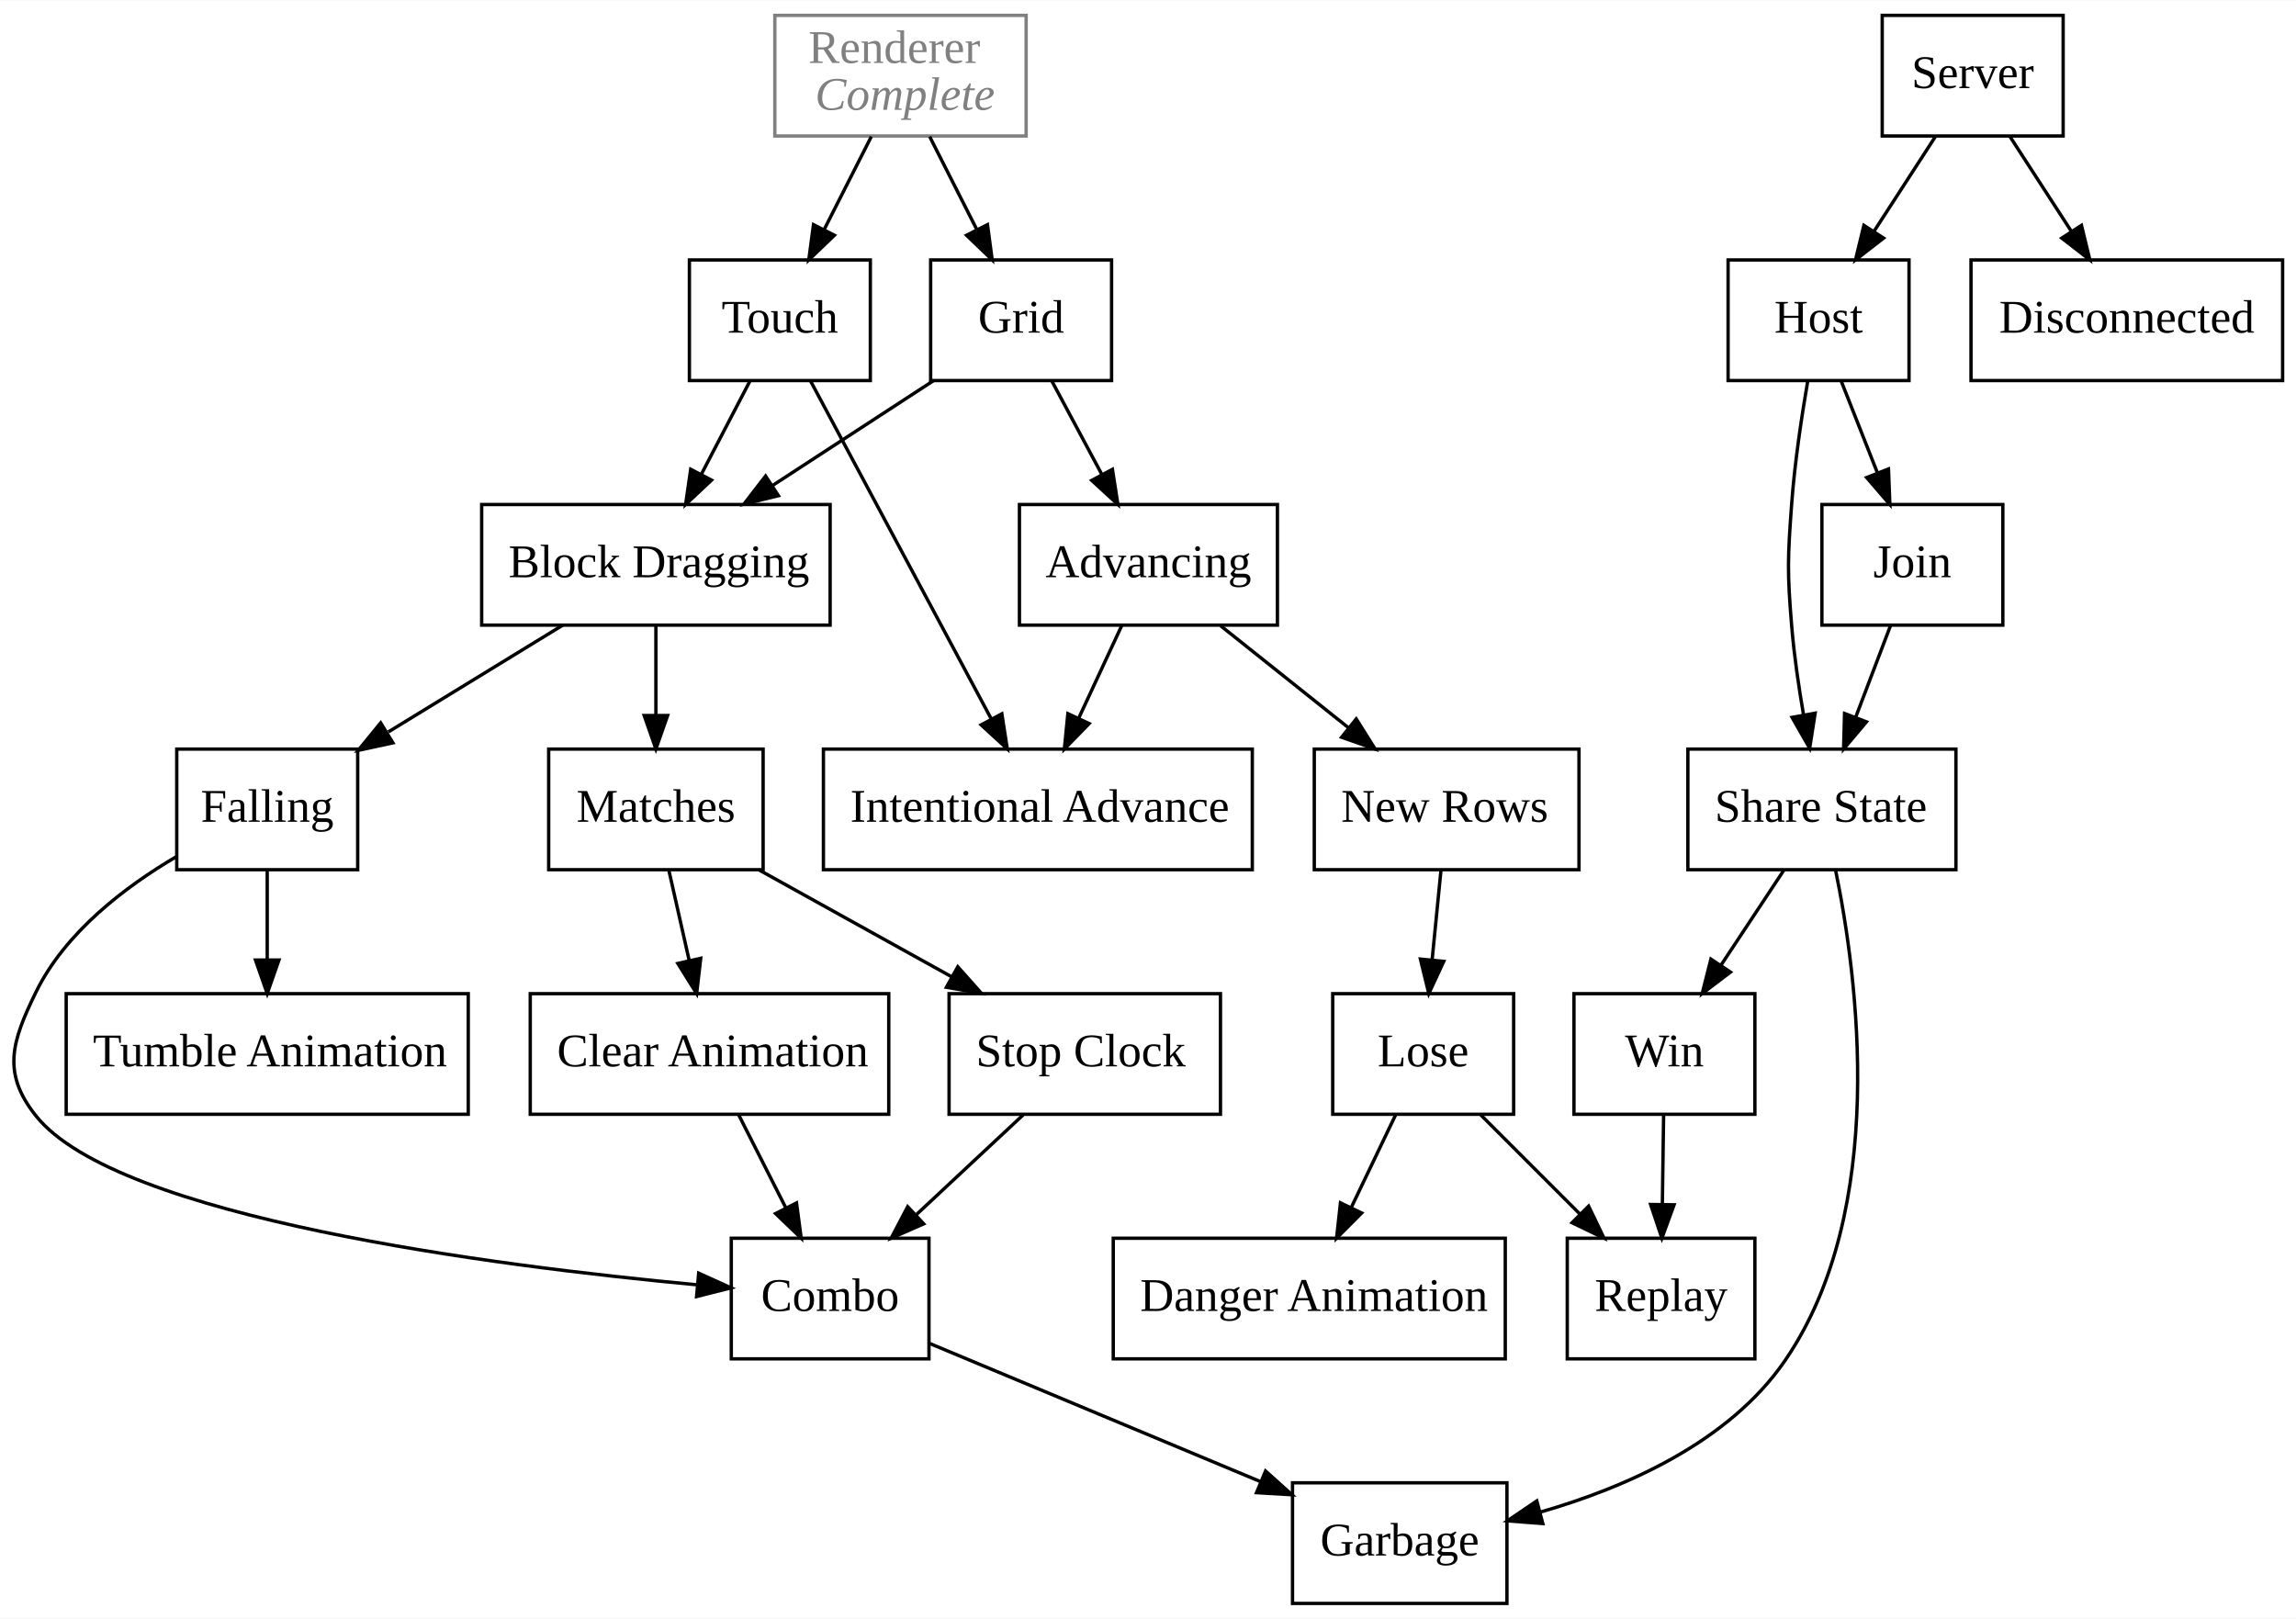
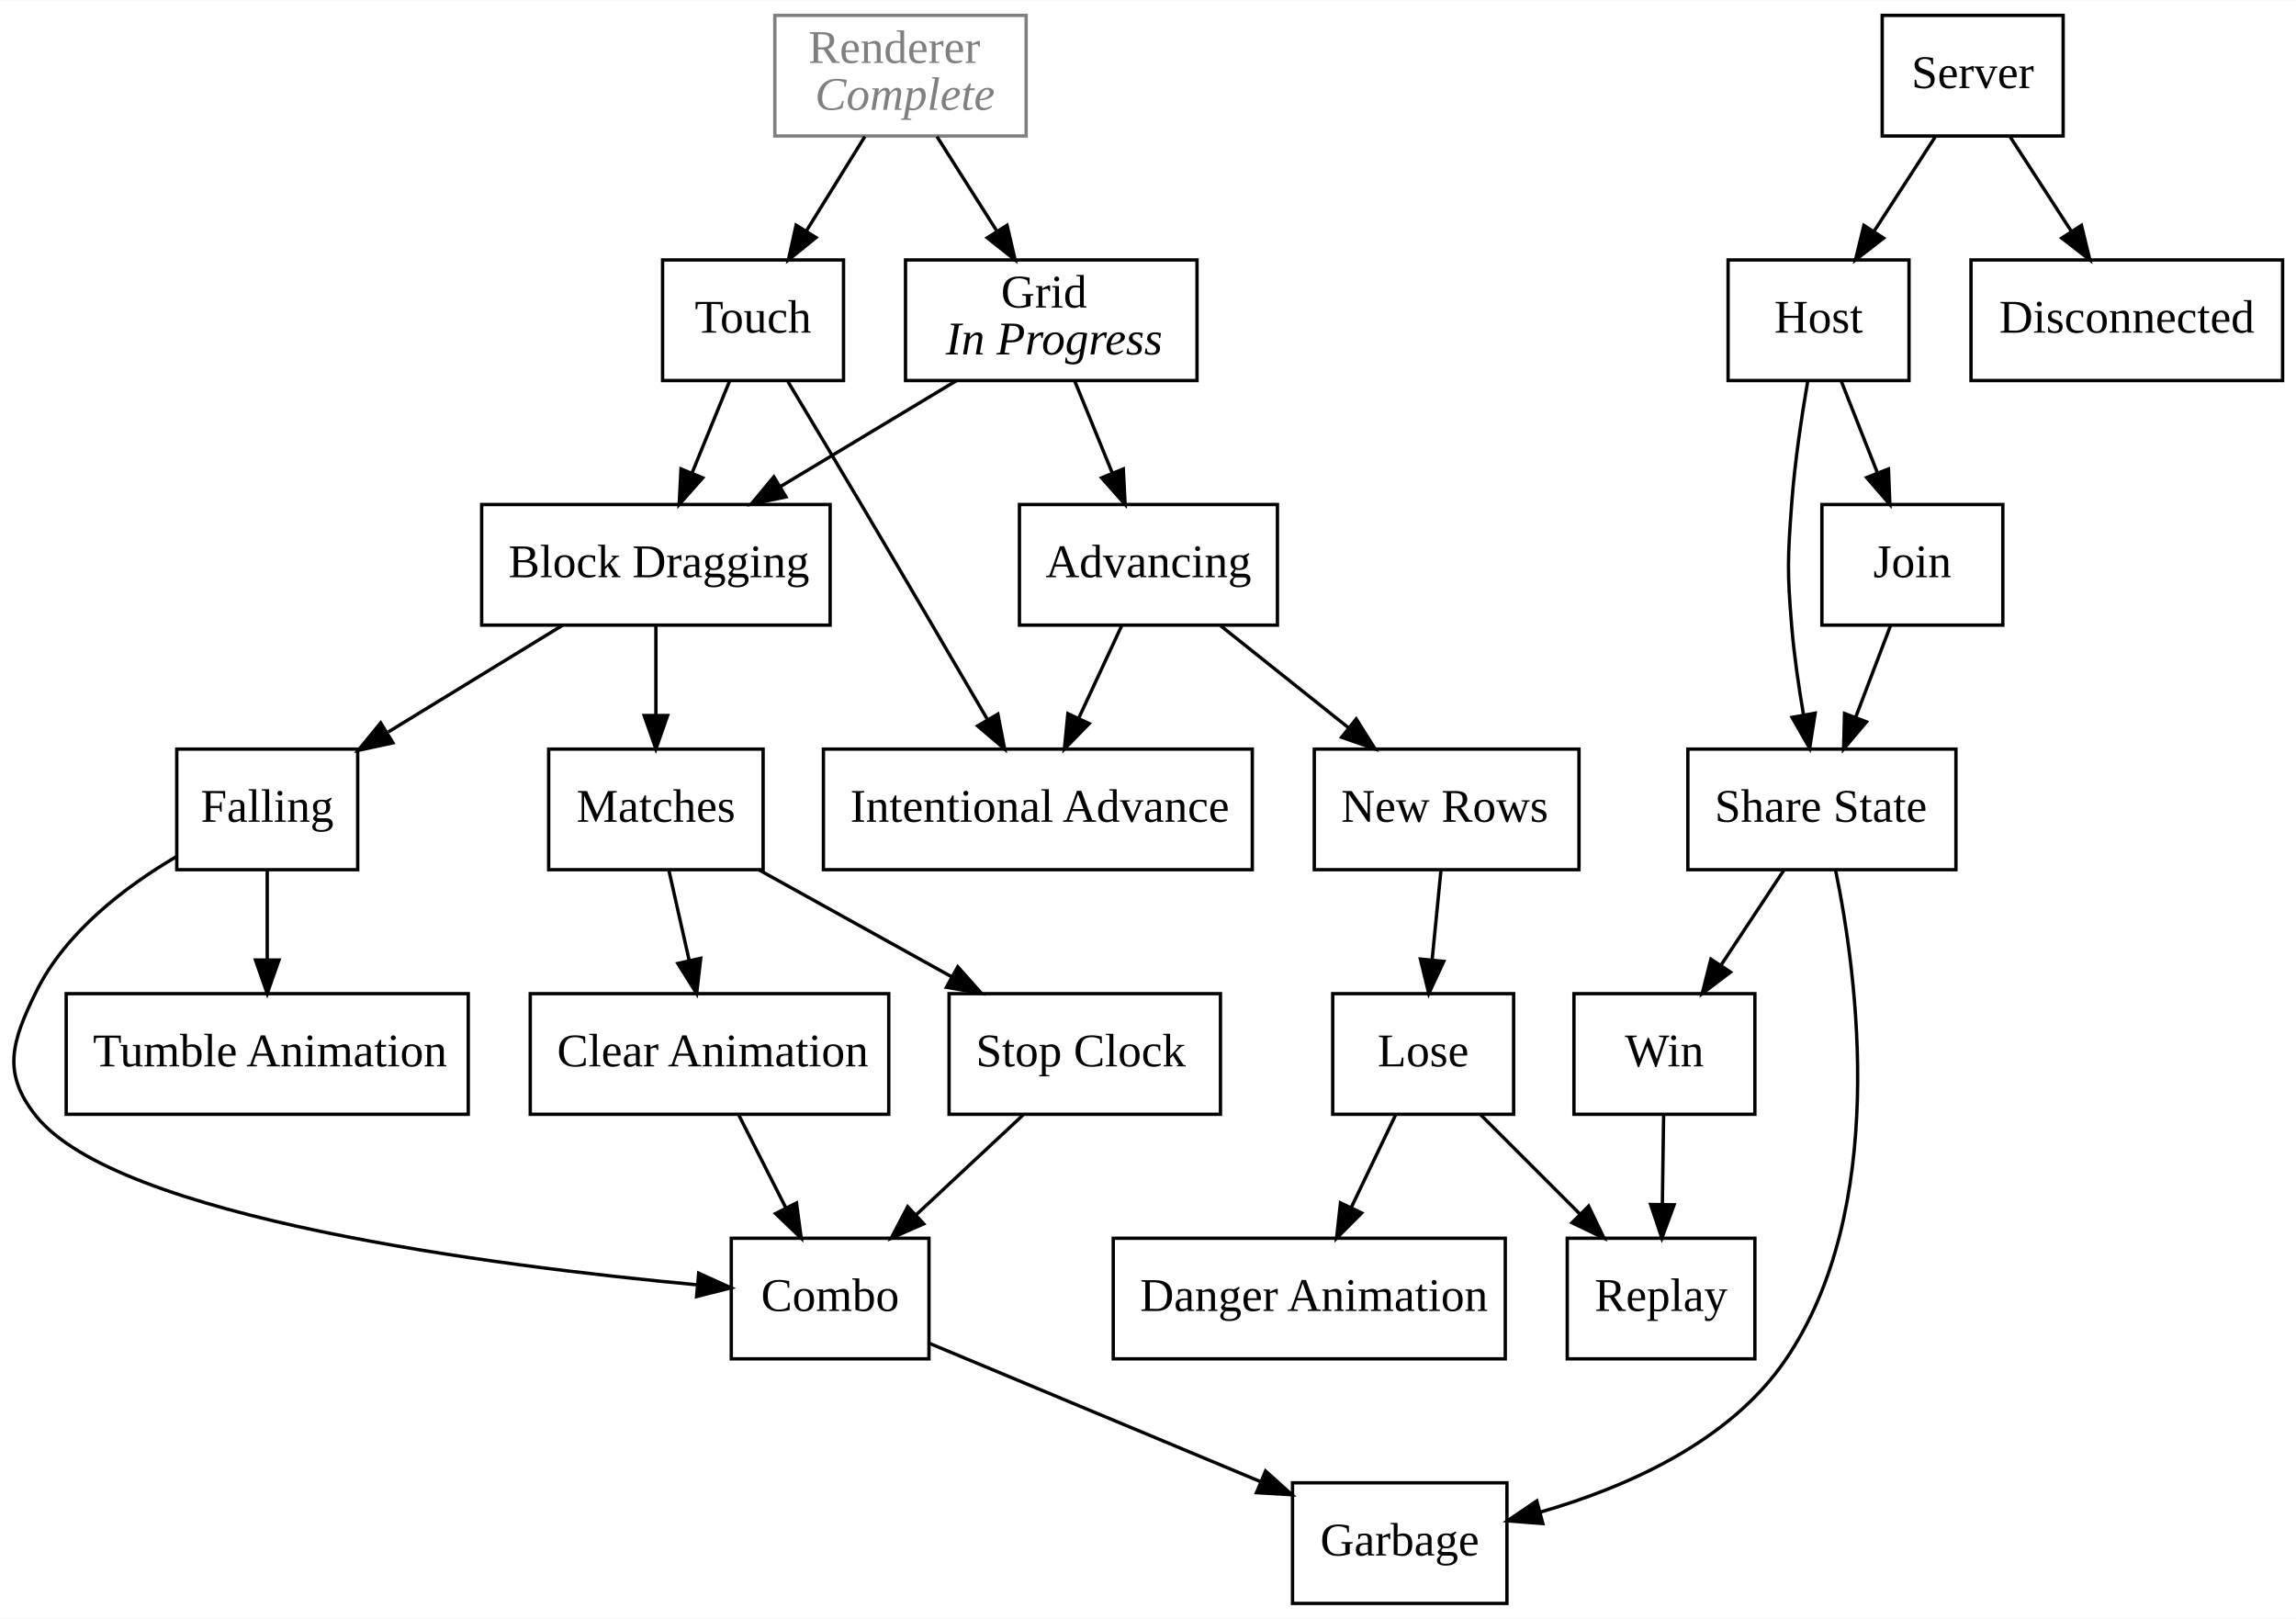
<svg xmlns="http://www.w3.org/2000/svg" width="685pt" height="483pt" viewBox="0.00 0.00 685.25 483.00">
  <g id="graph0" class="graph" transform="scale(1 1) rotate(0) translate(4 479)">
    <polygon fill="white" stroke="none" points="-4,4 -4,-479 681.254,-479 681.254,4 -4,4" />
    <g id="node1" class="node">
      <polygon fill="none" stroke="gray" points="227.254,-438.5 227.254,-474.5 302.254,-474.5 302.254,-438.5 227.254,-438.5" />
      <text text-anchor="start" x="237.254" y="-460.3" font-family="Times New Roman,serif" font-size="14.00" fill="gray">Renderer </text>
      <text text-anchor="start" x="235.254" y="-446.3" font-family="Times New Roman,serif" font-size="14.00" fill="gray"> </text>
      <text text-anchor="start" x="239.254" y="-446.3" font-family="Times New Roman,serif" font-style="italic" font-size="14.00" fill="gray">Complete</text>
    </g>
    <g id="node2" class="node">
-       <polygon fill="none" stroke="black" points="273.754,-365.5 273.754,-401.5 327.754,-401.5 327.754,-365.5 273.754,-365.5" />
-       <text text-anchor="middle" x="300.754" y="-379.8" font-family="Times New Roman,serif" font-size="14.00">Grid</text>
+       <polygon fill="none" stroke="black" points="266.254,-365.5 266.254,-401.5 353.254,-401.5 353.254,-365.5 266.254,-365.5" />
+       <text text-anchor="start" x="294.754" y="-387.3" font-family="Times New Roman,serif" font-size="14.00">Grid </text>
+       <text text-anchor="start" x="274.254" y="-373.3" font-family="Times New Roman,serif" font-size="14.00"> </text>
+       <text text-anchor="start" x="278.254" y="-373.3" font-family="Times New Roman,serif" font-style="italic" font-size="14.00">In Progress</text>
    </g>
    <g id="edge1" class="edge">
-       <path fill="none" stroke="black" d="M273.468,-438.313C277.669,-430.028 282.799,-419.91 287.472,-410.693" />
-       <polygon fill="black" stroke="black" points="290.719,-412.031 292.119,-401.529 284.475,-408.865 290.719,-412.031" />
+       <path fill="none" stroke="black" d="M275.647,-438.313C281.008,-429.853 287.581,-419.484 293.52,-410.112" />
+       <polygon fill="black" stroke="black" points="296.564,-411.849 298.961,-401.529 290.651,-408.102 296.564,-411.849" />
    </g>
    <g id="node3" class="node">
-       <polygon fill="none" stroke="black" points="201.754,-365.5 201.754,-401.5 255.754,-401.5 255.754,-365.5 201.754,-365.5" />
-       <text text-anchor="middle" x="228.754" y="-379.8" font-family="Times New Roman,serif" font-size="14.00">Touch</text>
+       <polygon fill="none" stroke="black" points="193.754,-365.5 193.754,-401.5 247.754,-401.5 247.754,-365.5 193.754,-365.5" />
+       <text text-anchor="middle" x="220.754" y="-379.8" font-family="Times New Roman,serif" font-size="14.00">Touch</text>
    </g>
    <g id="edge2" class="edge">
-       <path fill="none" stroke="black" d="M256.039,-438.313C251.838,-430.028 246.708,-419.91 242.035,-410.693" />
-       <polygon fill="black" stroke="black" points="245.032,-408.865 237.388,-401.529 238.789,-412.031 245.032,-408.865" />
+       <path fill="none" stroke="black" d="M254.102,-438.313C248.86,-429.853 242.434,-419.484 236.626,-410.112" />
+       <polygon fill="black" stroke="black" points="239.549,-408.185 231.307,-401.529 233.599,-411.873 239.549,-408.185" />
    </g>
    <g id="node4" class="node">
      <polygon fill="none" stroke="black" points="300.254,-292.5 300.254,-328.5 377.254,-328.5 377.254,-292.5 300.254,-292.5" />
      <text text-anchor="middle" x="338.754" y="-306.8" font-family="Times New Roman,serif" font-size="14.00">Advancing</text>
    </g>
    <g id="edge3" class="edge">
-       <path fill="none" stroke="black" d="M309.952,-365.313C314.433,-356.941 319.916,-346.697 324.89,-337.403" />
-       <polygon fill="black" stroke="black" points="328.007,-338.997 329.64,-328.529 321.835,-335.694 328.007,-338.997" />
+       <path fill="none" stroke="black" d="M316.774,-365.313C320.122,-357.115 324.203,-347.123 327.936,-337.985" />
+       <polygon fill="black" stroke="black" points="331.257,-339.11 331.798,-328.529 324.777,-336.463 331.257,-339.11" />
    </g>
    <g id="node6" class="node">
      <polygon fill="none" stroke="black" points="139.754,-292.5 139.754,-328.5 243.754,-328.5 243.754,-292.5 139.754,-292.5" />
      <text text-anchor="start" x="147.754" y="-306.8" font-family="Times New Roman,serif" font-size="14.00">Block Dragging</text>
    </g>
    <g id="edge4" class="edge">
-       <path fill="none" stroke="black" d="M274.645,-365.494C260.191,-356.079 242.04,-344.255 226.411,-334.075" />
-       <polygon fill="black" stroke="black" points="228.316,-331.139 218.027,-328.614 224.495,-337.004 228.316,-331.139" />
+       <path fill="none" stroke="black" d="M281.49,-365.494C265.697,-355.991 245.828,-344.036 228.803,-333.792" />
+       <polygon fill="black" stroke="black" points="230.569,-330.77 220.196,-328.614 226.96,-336.768 230.569,-330.77" />
    </g>
    <g id="edge5" class="edge">
-       <path fill="none" stroke="black" d="M219.797,-365.313C215.434,-356.941 210.096,-346.697 205.252,-337.403" />
-       <polygon fill="black" stroke="black" points="208.353,-335.779 200.628,-328.529 202.145,-339.014 208.353,-335.779" />
+       <path fill="none" stroke="black" d="M213.734,-365.313C210.385,-357.115 206.304,-347.123 202.571,-337.985" />
+       <polygon fill="black" stroke="black" points="205.731,-336.463 198.709,-328.529 199.25,-339.11 205.731,-336.463" />
    </g>
    <g id="node9" class="node">
      <polygon fill="none" stroke="black" points="241.754,-219.5 241.754,-255.5 369.754,-255.5 369.754,-219.5 241.754,-219.5" />
      <text text-anchor="start" x="249.754" y="-233.8" font-family="Times New Roman,serif" font-size="14.00">Intentional Advance</text>
    </g>
    <g id="edge6" class="edge">
-       <path fill="none" stroke="black" d="M237.889,-365.416C251.261,-340.408 276.269,-293.64 291.908,-264.392" />
-       <polygon fill="black" stroke="black" points="295.001,-266.031 296.63,-255.562 288.828,-262.73 295.001,-266.031" />
+       <path fill="none" stroke="black" d="M231.171,-365.176C237.447,-354.715 245.587,-341.108 252.754,-329 265.626,-307.251 280.121,-282.481 290.694,-264.36" />
+       <polygon fill="black" stroke="black" points="293.823,-265.943 295.837,-255.541 287.776,-262.416 293.823,-265.943" />
    </g>
    <g id="node5" class="node">
      <polygon fill="none" stroke="black" points="388.254,-219.5 388.254,-255.5 467.254,-255.5 467.254,-219.5 388.254,-219.5" />
      <text text-anchor="start" x="396.254" y="-233.8" font-family="Times New Roman,serif" font-size="14.00">New Rows</text>
    </g>
    <g id="edge7" class="edge">
      <path fill="none" stroke="black" d="M360.298,-292.313C371.777,-283.156 386.061,-271.76 398.527,-261.816" />
      <polygon fill="black" stroke="black" points="400.773,-264.501 406.408,-255.529 396.408,-259.029 400.773,-264.501" />
    </g>
    <g id="edge8" class="edge">
      <path fill="none" stroke="black" d="M330.765,-292.313C326.914,-284.028 322.212,-273.91 317.928,-264.693" />
      <polygon fill="black" stroke="black" points="321.057,-263.122 313.668,-255.529 314.709,-266.072 321.057,-263.122" />
    </g>
    <g id="node14" class="node">
      <polygon fill="none" stroke="black" points="393.754,-146.5 393.754,-182.5 447.754,-182.5 447.754,-146.5 393.754,-146.5" />
      <text text-anchor="middle" x="420.754" y="-160.8" font-family="Times New Roman,serif" font-size="14.00">Lose</text>
    </g>
    <g id="edge9" class="edge">
      <path fill="none" stroke="black" d="M426.059,-219.313C425.268,-211.289 424.308,-201.547 423.422,-192.569" />
      <polygon fill="black" stroke="black" points="426.897,-192.137 422.433,-182.529 419.931,-192.824 426.897,-192.137" />
    </g>
    <g id="node7" class="node">
      <polygon fill="none" stroke="black" points="159.754,-219.5 159.754,-255.5 223.754,-255.5 223.754,-219.5 159.754,-219.5" />
      <text text-anchor="middle" x="191.754" y="-233.8" font-family="Times New Roman,serif" font-size="14.00">Matches</text>
    </g>
    <g id="edge10" class="edge">
      <path fill="none" stroke="black" d="M191.754,-292.313C191.754,-284.289 191.754,-274.547 191.754,-265.569" />
      <polygon fill="black" stroke="black" points="195.254,-265.529 191.754,-255.529 188.254,-265.529 195.254,-265.529" />
    </g>
    <g id="node8" class="node">
      <polygon fill="none" stroke="black" points="48.754,-219.5 48.754,-255.5 102.754,-255.5 102.754,-219.5 48.754,-219.5" />
      <text text-anchor="middle" x="75.754" y="-233.8" font-family="Times New Roman,serif" font-size="14.00">Falling</text>
    </g>
    <g id="edge11" class="edge">
      <path fill="none" stroke="black" d="M163.969,-292.494C148.36,-282.94 128.701,-270.907 111.904,-260.627" />
      <polygon fill="black" stroke="black" points="113.268,-257.358 102.912,-255.123 109.614,-263.328 113.268,-257.358" />
    </g>
    <g id="node10" class="node">
      <polygon fill="none" stroke="black" points="279.254,-146.5 279.254,-182.5 360.254,-182.5 360.254,-146.5 279.254,-146.5" />
      <text text-anchor="start" x="287.254" y="-160.8" font-family="Times New Roman,serif" font-size="14.00">Stop Clock</text>
    </g>
    <g id="edge12" class="edge">
      <path fill="none" stroke="black" d="M222.413,-219.494C239.701,-209.904 261.492,-197.817 280.072,-187.511" />
      <polygon fill="black" stroke="black" points="281.854,-190.525 288.901,-182.614 278.458,-184.404 281.854,-190.525" />
    </g>
    <g id="node12" class="node">
      <polygon fill="none" stroke="black" points="154.254,-146.5 154.254,-182.5 261.254,-182.5 261.254,-146.5 154.254,-146.5" />
      <text text-anchor="start" x="162.254" y="-160.8" font-family="Times New Roman,serif" font-size="14.00">Clear Animation</text>
    </g>
    <g id="edge13" class="edge">
      <path fill="none" stroke="black" d="M195.627,-219.313C197.435,-211.289 199.63,-201.547 201.654,-192.569" />
      <polygon fill="black" stroke="black" points="205.132,-193.054 203.916,-182.529 198.303,-191.515 205.132,-193.054" />
    </g>
    <g id="node11" class="node">
      <polygon fill="none" stroke="black" points="15.754,-146.5 15.754,-182.5 135.754,-182.5 135.754,-146.5 15.754,-146.5" />
      <text text-anchor="start" x="23.754" y="-160.8" font-family="Times New Roman,serif" font-size="14.00">Tumble Animation</text>
    </g>
    <g id="edge14" class="edge">
      <path fill="none" stroke="black" d="M75.754,-219.313C75.754,-211.289 75.754,-201.547 75.754,-192.569" />
      <polygon fill="black" stroke="black" points="79.254,-192.529 75.754,-182.529 72.254,-192.529 79.254,-192.529" />
    </g>
    <g id="node13" class="node">
      <polygon fill="none" stroke="black" points="214.254,-73.5 214.254,-109.5 273.254,-109.5 273.254,-73.5 214.254,-73.5" />
      <text text-anchor="middle" x="243.754" y="-87.8" font-family="Times New Roman,serif" font-size="14.00">Combo</text>
    </g>
    <g id="edge15" class="edge">
      <path fill="none" stroke="black" d="M48.716,-223.444C33.355,-214.423 15.491,-200.831 6.754,-183 -0.482,-168.233 -3.515,-158.845 6.754,-146 31.029,-115.633 143.227,-101.259 204.141,-95.591" />
      <polygon fill="black" stroke="black" points="204.523,-99.071 214.172,-94.694 203.899,-92.099 204.523,-99.071" />
    </g>
    <g id="edge16" class="edge">
      <path fill="none" stroke="black" d="M301.356,-146.313C291.741,-137.33 279.82,-126.193 269.321,-116.386" />
      <polygon fill="black" stroke="black" points="271.678,-113.798 261.982,-109.529 266.9,-118.913 271.678,-113.798" />
    </g>
    <g id="edge17" class="edge">
      <path fill="none" stroke="black" d="M216.468,-146.313C220.669,-138.028 225.799,-127.91 230.472,-118.693" />
      <polygon fill="black" stroke="black" points="233.719,-120.031 235.119,-109.529 227.475,-116.865 233.719,-120.031" />
    </g>
    <g id="node21" class="node">
      <polygon fill="none" stroke="black" points="381.754,-0.5 381.754,-36.5 445.754,-36.5 445.754,-0.5 381.754,-0.5" />
      <text text-anchor="middle" x="413.754" y="-14.8" font-family="Times New Roman,serif" font-size="14.00">Garbage</text>
    </g>
    <g id="edge18" class="edge">
      <path fill="none" stroke="black" d="M273.365,-78.133C300.662,-66.732 341.458,-49.694 372.047,-36.919" />
      <polygon fill="black" stroke="black" points="373.712,-40.016 381.591,-32.933 371.014,-33.557 373.712,-40.016" />
    </g>
    <g id="node15" class="node">
      <polygon fill="none" stroke="black" points="328.254,-73.5 328.254,-109.5 445.254,-109.5 445.254,-73.5 328.254,-73.5" />
      <text text-anchor="start" x="336.254" y="-87.8" font-family="Times New Roman,serif" font-size="14.00">Danger Animation</text>
    </g>
    <g id="edge19" class="edge">
      <path fill="none" stroke="black" d="M412.523,-146.313C408.556,-138.028 403.711,-127.91 399.297,-118.693" />
      <polygon fill="black" stroke="black" points="402.384,-117.036 394.908,-109.529 396.071,-120.06 402.384,-117.036" />
    </g>
    <g id="node23" class="node">
      <polygon fill="none" stroke="black" points="463.754,-73.5 463.754,-109.5 519.754,-109.5 519.754,-73.5 463.754,-73.5" />
      <text text-anchor="middle" x="491.754" y="-87.8" font-family="Times New Roman,serif" font-size="14.00">Replay</text>
    </g>
    <g id="edge20" class="edge">
      <path fill="none" stroke="black" d="M437.941,-146.313C446.836,-137.417 457.844,-126.409 467.582,-116.672" />
      <polygon fill="black" stroke="black" points="470.129,-119.075 474.725,-109.529 465.179,-114.125 470.129,-119.075" />
    </g>
    <g id="node16" class="node">
      <polygon fill="none" stroke="black" points="557.754,-438.5 557.754,-474.5 611.754,-474.5 611.754,-438.5 557.754,-438.5" />
      <text text-anchor="middle" x="584.754" y="-452.8" font-family="Times New Roman,serif" font-size="14.00">Server</text>
    </g>
    <g id="node17" class="node">
      <polygon fill="none" stroke="black" points="511.754,-365.5 511.754,-401.5 565.754,-401.5 565.754,-365.5 511.754,-365.5" />
      <text text-anchor="middle" x="538.754" y="-379.8" font-family="Times New Roman,serif" font-size="14.00">Host</text>
    </g>
    <g id="edge21" class="edge">
      <path fill="none" stroke="black" d="M573.618,-438.313C568.138,-429.853 561.419,-419.484 555.348,-410.112" />
      <polygon fill="black" stroke="black" points="558.161,-408.018 549.786,-401.529 552.286,-411.824 558.161,-408.018" />
    </g>
    <g id="node19" class="node">
      <polygon fill="none" stroke="black" points="584.254,-365.5 584.254,-401.5 677.254,-401.5 677.254,-365.5 584.254,-365.5" />
      <text text-anchor="middle" x="630.754" y="-379.8" font-family="Times New Roman,serif" font-size="14.00">Disconnected</text>
    </g>
    <g id="edge22" class="edge">
      <path fill="none" stroke="black" d="M595.889,-438.313C601.37,-429.853 608.088,-419.484 614.16,-410.112" />
      <polygon fill="black" stroke="black" points="617.221,-411.824 619.721,-401.529 611.346,-408.018 617.221,-411.824" />
    </g>
    <g id="node18" class="node">
      <polygon fill="none" stroke="black" points="539.754,-292.5 539.754,-328.5 593.754,-328.5 593.754,-292.5 539.754,-292.5" />
      <text text-anchor="middle" x="566.754" y="-306.8" font-family="Times New Roman,serif" font-size="14.00">Join</text>
    </g>
    <g id="edge23" class="edge">
      <path fill="none" stroke="black" d="M545.532,-365.313C548.765,-357.115 552.705,-347.123 556.309,-337.985" />
      <polygon fill="black" stroke="black" points="559.625,-339.116 560.038,-328.529 553.113,-336.548 559.625,-339.116" />
    </g>
    <g id="node20" class="node">
      <polygon fill="none" stroke="black" points="499.754,-219.5 499.754,-255.5 579.754,-255.5 579.754,-219.5 499.754,-219.5" />
      <text text-anchor="start" x="507.754" y="-233.8" font-family="Times New Roman,serif" font-size="14.00">Share State</text>
    </g>
    <g id="edge24" class="edge">
      <path fill="none" stroke="black" d="M535.505,-365.225C533.708,-354.781 531.659,-341.175 530.754,-329 529.534,-312.601 529.385,-308.387 530.754,-292 531.47,-283.421 532.822,-274.147 534.265,-265.769" />
      <polygon fill="black" stroke="black" points="537.74,-266.223 536.1,-255.755 530.855,-264.961 537.74,-266.223" />
    </g>
    <g id="edge25" class="edge">
      <path fill="none" stroke="black" d="M560.218,-292.313C557.1,-284.115 553.3,-274.123 549.825,-264.985" />
      <polygon fill="black" stroke="black" points="553.055,-263.632 546.229,-255.529 546.512,-266.12 553.055,-263.632" />
    </g>
    <g id="edge26" class="edge">
      <path fill="none" stroke="black" d="M543.829,-219.399C550.391,-187.49 559.653,-118.043 528.754,-73 512.039,-48.634 481.25,-35.112 455.734,-27.762" />
      <polygon fill="black" stroke="black" points="456.46,-24.333 445.897,-25.149 454.664,-31.099 456.46,-24.333" />
    </g>
    <g id="node22" class="node">
      <polygon fill="none" stroke="black" points="465.754,-146.5 465.754,-182.5 519.754,-182.5 519.754,-146.5 465.754,-146.5" />
      <text text-anchor="middle" x="492.754" y="-160.8" font-family="Times New Roman,serif" font-size="14.00">Win</text>
    </g>
    <g id="edge27" class="edge">
      <path fill="none" stroke="black" d="M528.376,-219.313C522.776,-210.853 515.912,-200.484 509.708,-191.112" />
      <polygon fill="black" stroke="black" points="512.465,-188.935 504.026,-182.529 506.628,-192.799 512.465,-188.935" />
    </g>
    <g id="edge28" class="edge">
      <path fill="none" stroke="black" d="M492.512,-146.313C492.399,-138.289 492.261,-128.547 492.135,-119.569" />
      <polygon fill="black" stroke="black" points="495.634,-119.479 491.993,-109.529 488.635,-119.577 495.634,-119.479" />
    </g>
  </g>
</svg>
